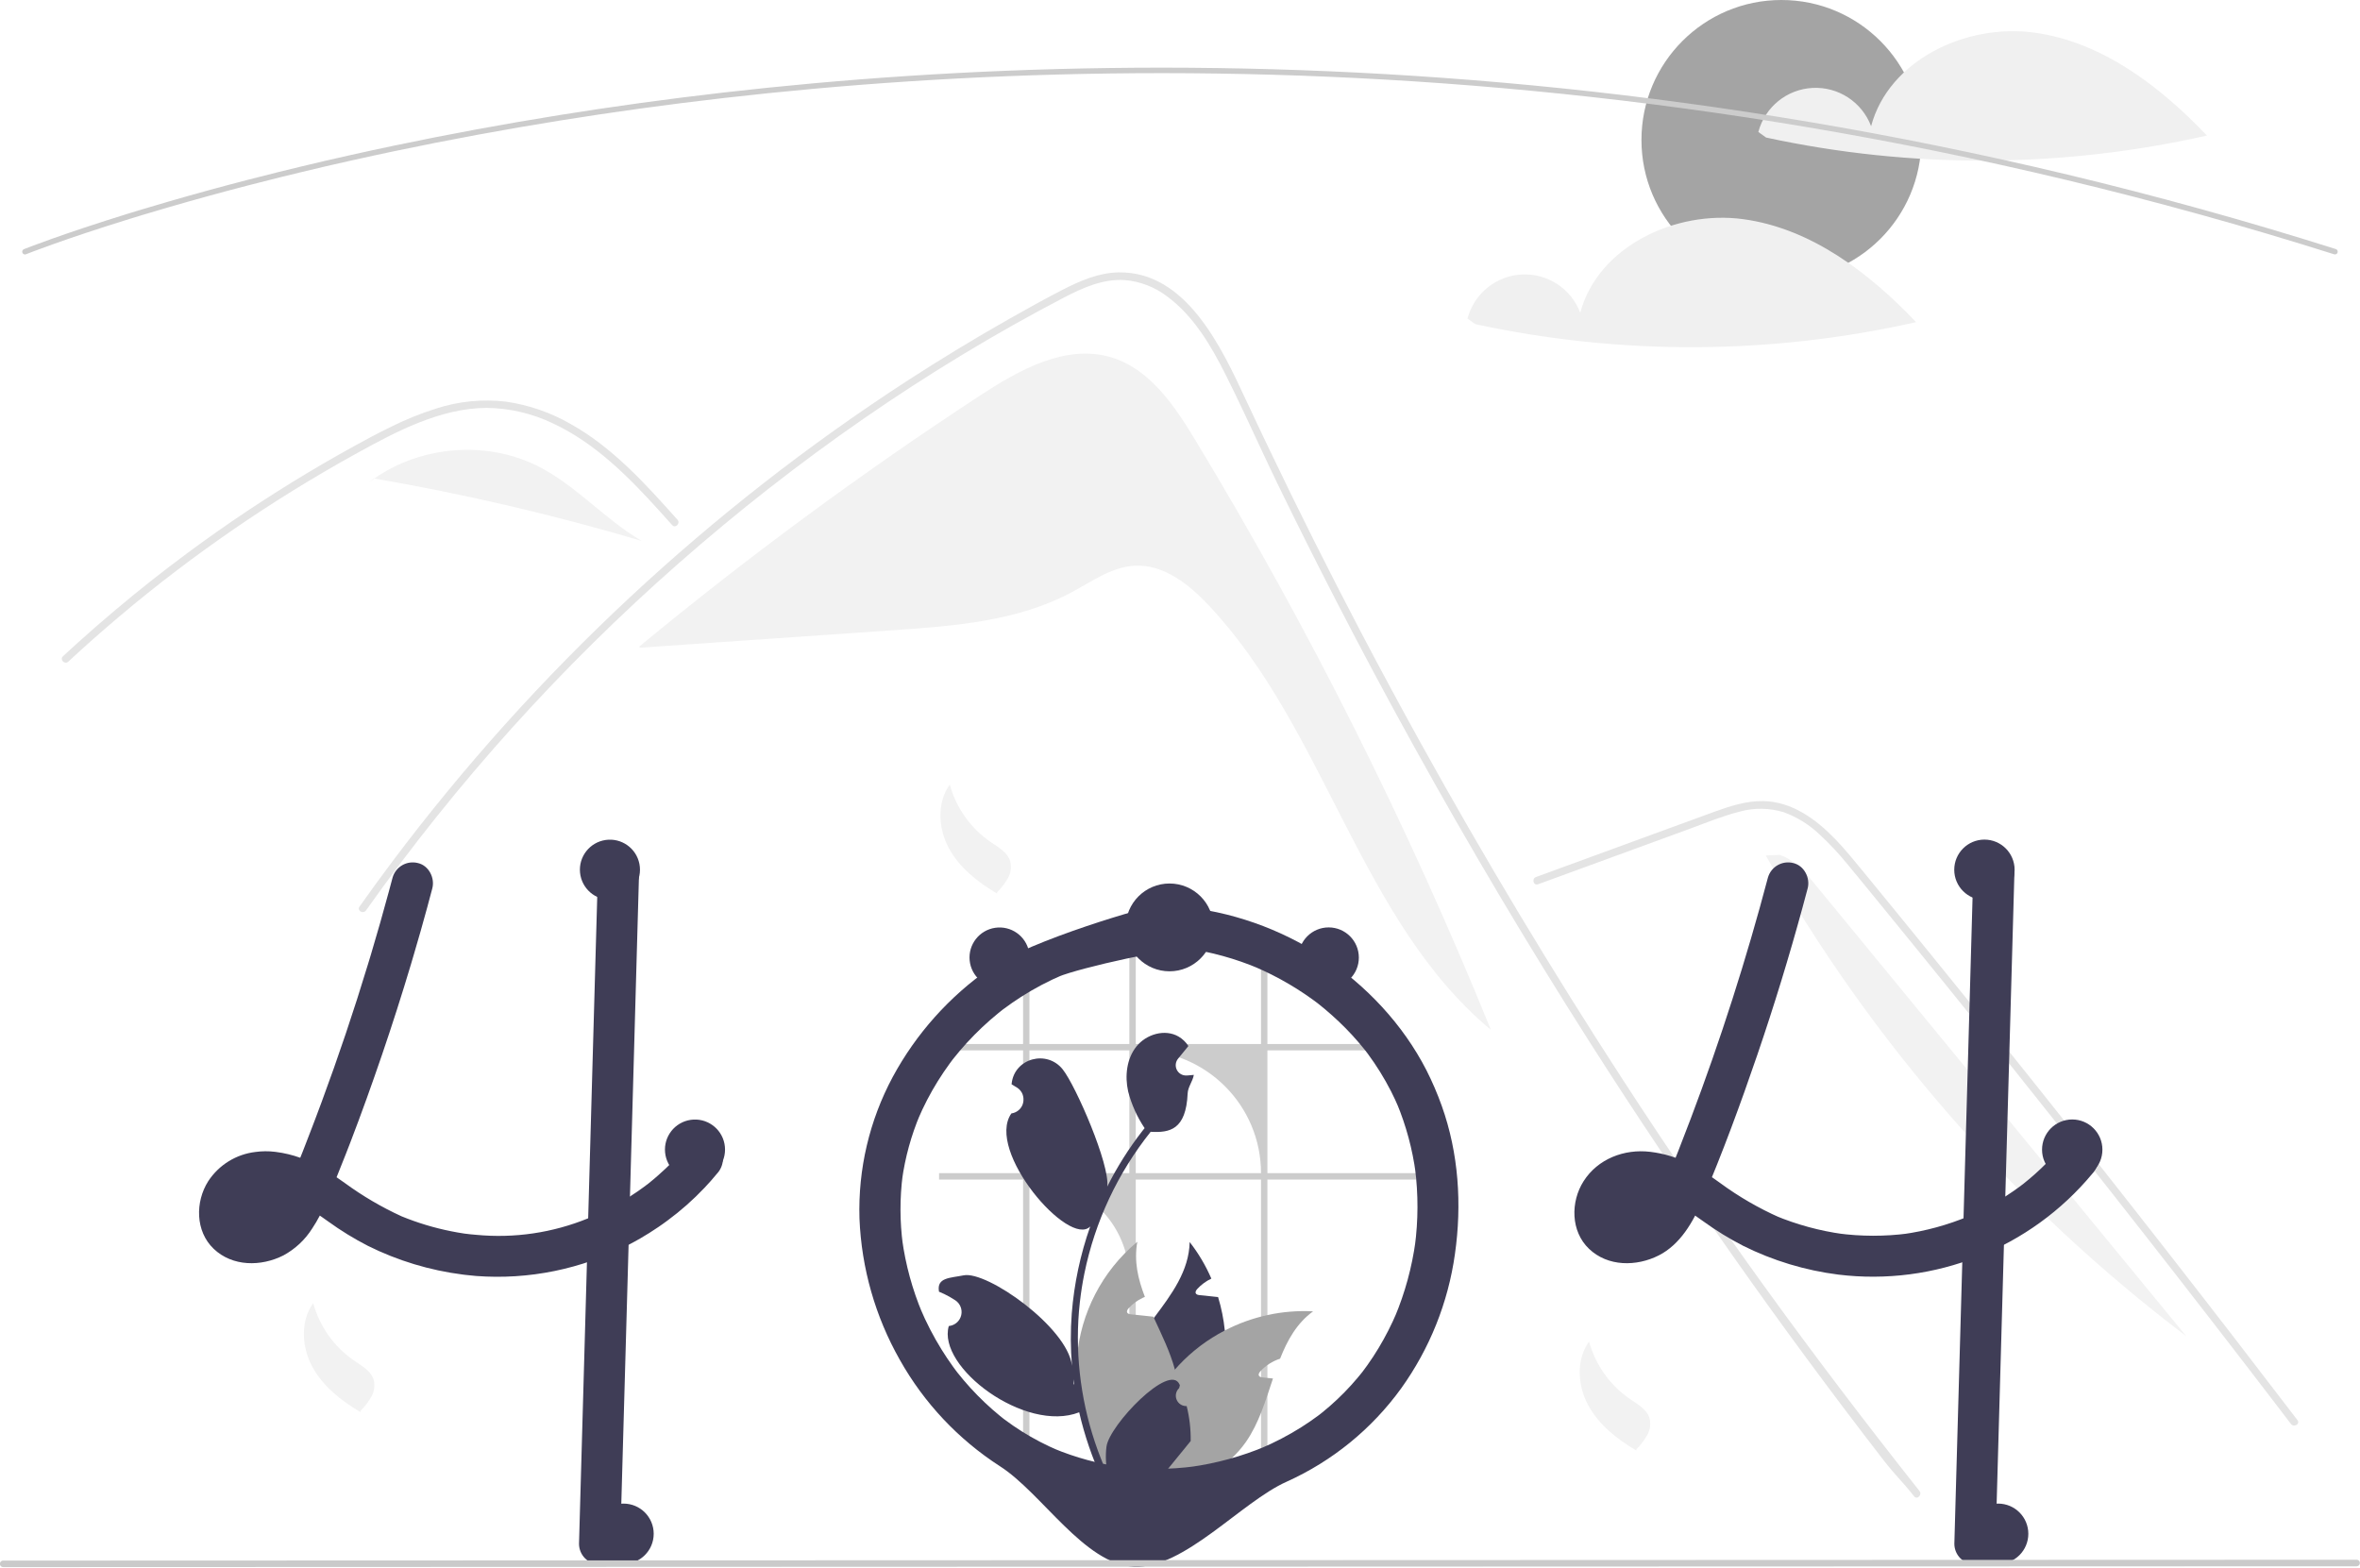
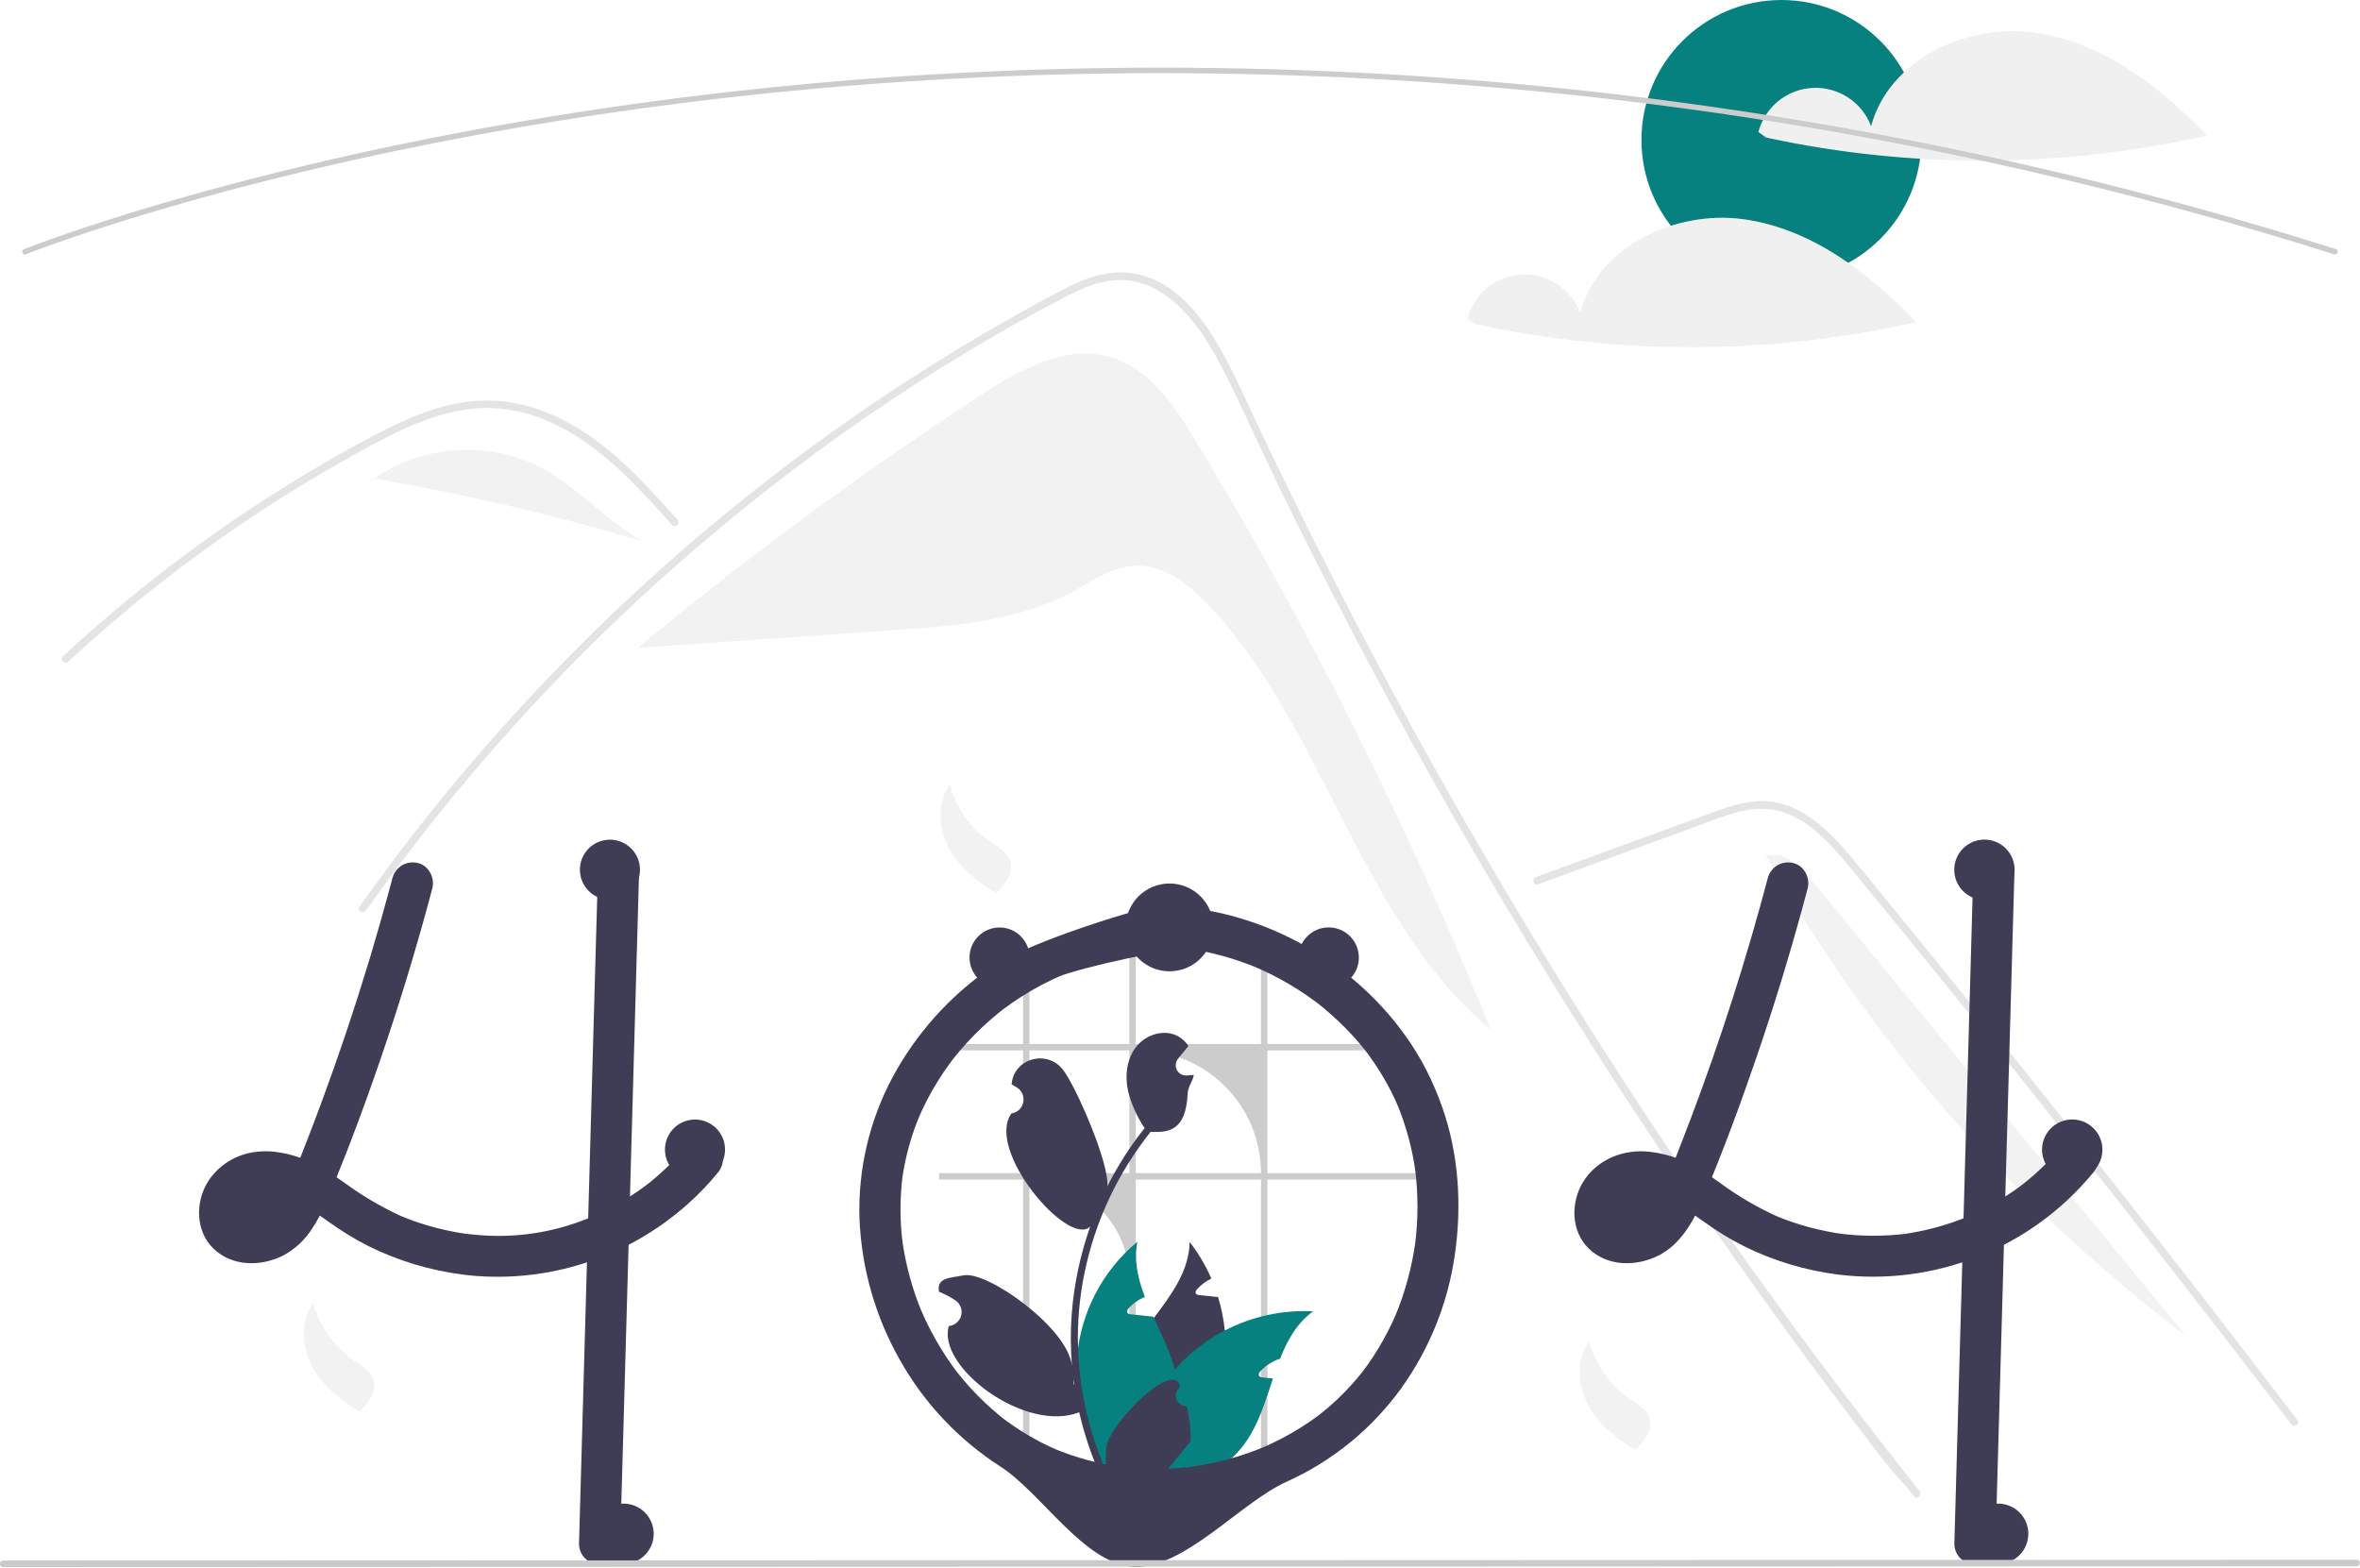
<svg xmlns="http://www.w3.org/2000/svg" data-name="Layer 1" width="860.131" height="571.148" viewBox="0 0 860.131 571.148">
  <path d="M605.67,324.953c-7.669-12.684-16.757-26.228-30.99-30.37-16.482-4.796-33.413,4.732-47.775,14.135a1392.157,1392.157,0,0,0-123.893,91.283l.043.492q46.226-3.188,92.451-6.376c22.265-1.535,45.296-3.283,64.972-13.816,7.467-3.997,14.745-9.336,23.206-9.708,10.512-.462,19.677,6.879,26.88,14.549,42.607,45.371,54.937,114.754,102.738,154.616A1516.995,1516.995,0,0,0,605.67,324.953Z" transform="translate(-169.9343 -164.426)" fill="#f2f2f2" />
  <path d="M867.571,709.781c-4.712-5.95-6.637-7.343-11.285-13.348q-56.764-73.416-106.708-151.792-33.924-53.23-64.483-108.504-14.549-26.278-28.3-52.969-10.67-20.695-20.865-41.638c-1.944-3.988-3.832-7.994-5.711-12.009-4.428-9.442-8.773-18.93-13.439-28.244-5.317-10.616-11.789-21.745-21.553-28.877a29.405,29.405,0,0,0-15.319-5.895c-7.948-.513-15.282,2.769-22.176,6.353-50.439,26.301-97.659,59.276-140.37,96.798A730.778,730.778,0,0,0,303.322,496.247c-1.008,1.439-3.392.064-2.374-1.384q6.009-8.498,12.257-16.813A734.817,734.817,0,0,1,500.805,303.064q18.248-11.826,37.183-22.542c6.362-3.603,12.752-7.16,19.251-10.497,6.371-3.273,13.137-6.215,20.416-6.325,24.77-.385,37.595,27.667,46.405,46.542q4.153,8.911,8.406,17.766,16.075,33.621,33.387,66.628,10.685,20.379,21.837,40.52,34.707,62.718,73.779,122.897c34.506,53.143,68.737,100.089,108.046,149.785C870.596,709.213,868.662,711.175,867.571,709.781Z" transform="translate(-169.9343 -164.426)" fill="#e4e4e4" />
  <path d="M414.916,355.804c-1.439-1.604-2.869-3.209-4.318-4.813-11.422-12.633-23.679-25.118-39.364-32.361a57.11,57.11,0,0,0-23.927-5.546c-8.562.028-16.932,2.273-24.843,5.418-3.74,1.494-7.398,3.19-11.001,4.996-4.116,2.072-8.159,4.281-12.183,6.509q-11.331,6.27-22.368,13.091-21.961,13.572-42.546,29.216-10.671,8.113-20.902,16.758-9.516,8.031-18.646,16.492c-1.302,1.201-3.245-.743-1.944-1.943,1.604-1.494,3.227-2.979,4.85-4.446q6.875-6.215,13.971-12.193,12.939-10.918,26.549-20.993,21.163-15.676,43.783-29.225,11.304-6.765,22.918-12.963c2.338-1.247,4.703-2.466,7.096-3.621a113.116,113.116,0,0,1,16.868-6.866,60.006,60.006,0,0,1,25.476-2.503,66.327,66.327,0,0,1,23.505,8.131c15.401,8.608,27.346,21.919,38.97,34.909C418.033,355.171,416.099,357.124,414.916,355.804Z" transform="translate(-169.9343 -164.426)" fill="#e4e4e4" />
  <path d="M730.477,486.711l36.905-13.498,18.323-6.702c5.968-2.183,11.921-4.667,18.09-6.23a28.539,28.539,0,0,1,16.374.209,37.738,37.738,0,0,1,12.771,7.917,103.64,103.64,0,0,1,10.475,11.186c3.989,4.794,7.92,9.639,11.868,14.467q24.441,29.891,48.563,60.041,24.121,30.15,47.92,60.556,23.857,30.48,47.385,61.216,2.882,3.765,5.76,7.534c1.06,1.388,3.449.02,2.375-1.388Q983.582,650.974,959.549,620.184q-24.092-30.864-48.516-61.466-24.424-30.601-49.179-60.937-6.167-7.558-12.354-15.099c-3.48-4.241-6.92-8.527-10.736-12.474-7.005-7.245-15.758-13.648-26.234-13.822-6.16-.102-12.121,1.852-17.844,3.923-6.17,2.232-12.325,4.506-18.486,6.759l-37.163,13.592-9.291,3.398c-1.649.603-.937,3.262.731,2.652Z" transform="translate(-169.9343 -164.426)" fill="#e4e4e4" />
  <path d="M366.377,334.526c-18.754-9.639-42.771-7.751-60.005,4.291a855.847,855.847,0,0,1,97.371,22.726C390.46,353.759,380.07,341.563,366.377,334.526Z" transform="translate(-169.9343 -164.426)" fill="#f2f2f2" />
  <path d="M306.188,338.784l-3.61,2.935c1.221-1.027,2.491-1.99,3.795-2.901C306.311,338.807,306.249,338.795,306.188,338.784Z" transform="translate(-169.9343 -164.426)" fill="#f2f2f2" />
  <path d="M831.549,486.846c-3.633-4.422-7.56-9.052-12.994-10.848l-5.073.2A575.436,575.436,0,0,0,966.749,651.418Q899.149,569.132,831.549,486.846Z" transform="translate(-169.9343 -164.426)" fill="#f2f2f2" />
  <path d="M516.084,450.367A37.481,37.481,0,0,0,531.015,471.325c2.82,1.92,6.157,3.762,7.122,7.035a8.379,8.379,0,0,1-.874,6.15,24.884,24.884,0,0,1-3.861,5.041l-.137.512c-6.998-4.147-13.656-9.393-17.522-16.551s-4.406-16.539.341-23.145" transform="translate(-169.9343 -164.426)" fill="#f2f2f2" />
  <path d="M749.084,653.367A37.481,37.481,0,0,0,764.015,674.325c2.82,1.92,6.157,3.762,7.122,7.035a8.379,8.379,0,0,1-.874,6.15,24.884,24.884,0,0,1-3.861,5.041l-.137.512c-6.998-4.147-13.656-9.393-17.522-16.551s-4.406-16.539.341-23.145" transform="translate(-169.9343 -164.426)" fill="#f2f2f2" />
  <path d="M284.084,639.367A37.481,37.481,0,0,0,299.015,660.325c2.82,1.92,6.157,3.762,7.122,7.035a8.379,8.379,0,0,1-.874,6.15,24.884,24.884,0,0,1-3.861,5.041l-.137.512c-6.998-4.147-13.656-9.393-17.522-16.551s-4.406-16.539.341-23.145" transform="translate(-169.9343 -164.426)" fill="#f2f2f2" />
-   <circle cx="649.249" cy="51" r="51" fill="#a4a4a4" />
+   <circle cx="649.249" cy="51" r="51" fill="#078080" />
  <path d="M911.219,176.296c-24.717-3.341-52.935,10.019-59.341,34.124a21.597,21.597,0,0,0-41.094,2.109l2.83,2.027a372.275,372.275,0,0,0,160.659-.726C957.079,195.76,935.935,179.637,911.219,176.296Z" transform="translate(-169.9343 -164.426)" fill="#f0f0f0" />
  <path d="M805.219,244.296c-24.717-3.341-52.935,10.019-59.341,34.124a21.597,21.597,0,0,0-41.094,2.109l2.83,2.027a372.275,372.275,0,0,0,160.659-.726C851.079,263.76,829.935,247.637,805.219,244.296Z" transform="translate(-169.9343 -164.426)" fill="#f0f0f0" />
  <path d="M1020.946,257.154a.982.982,0,0,1-.302-.047C756.237,173.489,523.199,184.424,374.264,208.321c-20.269,3.251-40.591,7.006-60.404,11.161-5.058,1.06-10.306,2.195-15.597,3.378-6.319,1.407-12.554,2.856-18.532,4.306q-3.873.917-7.595,1.849c-3.758.928-7.572,1.895-11.66,2.957-4.568,1.178-9.209,2.413-13.797,3.672a.442.442,0,0,1-.051.015l0.0.001c-5.183,1.415-10.338,2.871-15.323,4.325-2.698.779-5.304,1.548-7.799,2.307-.279.077-.526.151-.776.228l-.536.163c-.311.095-.617.188-.924.275l-.02.006 0.0.001-.812.252c-.968.293-1.912.579-2.841.864-24.545,7.566-38.038,12.949-38.171,13.002a1,1,0,1,1-.744-1.856c.134-.053,13.693-5.463,38.328-13.058.932-.286,1.879-.572,2.85-.866l.754-.234c.026-.01.052-.018.078-.025.305-.087.61-.18.919-.273l.537-.163c.268-.081.531-.161.801-.235,2.479-.754,5.093-1.524,7.798-2.307,4.987-1.455,10.147-2.911,15.334-4.328.016-.006.033-.01.049-.015v-.001c4.604-1.263,9.263-2.503,13.845-3.685,4.094-1.063,7.915-2.032,11.68-2.962q3.738-.93,7.609-1.853c5.985-1.451,12.233-2.902,18.563-4.312,5.299-1.184,10.556-2.322,15.622-3.383,19.843-4.162,40.198-7.923,60.497-11.179C523.096,182.415,756.467,171.463,1021.246,255.201a1.0 1,0,0,1-.301,1.953Z" transform="translate(-169.9343 -164.426)" fill="#ccc" />
  <path d="M432.923,584.266a6.729,6.729,0,0,0-1.7-2.67,6.43,6.43,0,0,0-.92-.71c-2.61-1.74-6.51-2.13-8.99,0a5.81,5.81,0,0,0-.69.71q-1.11,1.365-2.28,2.67c-1.28,1.46-2.59,2.87-3.96,4.24-.39.38-.78.77-1.18,1.15-.23.23-.46.45-.69.67-.88.84-1.78,1.65-2.69,2.45-.48.43-.96.85-1.45,1.26-.73.61-1.46,1.22-2.2,1.81-.07.05-.14.1-.21.16-.02.01-.03.03-.05.04-.01,0-.02,0-.03.02a.179.179,0,0,0-.07.05c-.22.15-.37.25-.48.34.04-.02.08-.05.12-.07-.18.14-.37.28-.55.42-1.75,1.29-3.54,2.53-5.37,3.69a99.21,99.21,0,0,1-14.22,7.55c-.33.13-.67.27-1.01.4a85.97,85.97,0,0,1-40.85,6.02q-2.13-.165-4.26-.45c-1.64-.24-3.27-.53-4.89-.86a97.932,97.932,0,0,1-18.02-5.44,118.652,118.652,0,0,1-20.66-12.12c-1-.71-2.01-1.42-3.02-2.11,1.15-2.82,2.28-5.64,3.38-8.48.55-1.37,1.08-2.74,1.6-4.12,4.09-10.63,7.93-21.36,11.61-32.13q5.58-16.365,10.53-32.92.51-1.68.99-3.36,2.595-8.745,4.98-17.53c.15-.57.31-1.13.45-1.7q.69-2.52,1.35-5.04c1-3.79-1.26-8.32-5.24-9.23a7.634,7.634,0,0,0-9.22,5.24c-.43,1.62-.86,3.23-1.3,4.85q-3.165,11.745-6.66,23.41-.51,1.68-1.02,3.36-7.71,25.41-16.93,50.31-1.11,3.015-2.25,6.01c-.37.98-.74,1.96-1.12,2.94-.73,1.93-1.48,3.86-2.23,5.79-.43,1.13-.87,2.26-1.31,3.38-.29.71-.57,1.42-.85,2.12a41.809,41.809,0,0,0-8.81-2.12l-.48-.06a27.397,27.397,0,0,0-7.01.06,23.914,23.914,0,0,0-17.24,10.66c-4.77,7.51-4.71,18.25,1.98,24.63,6.89,6.57,17.32,6.52,25.43,2.41a28.351,28.351,0,0,0,10.52-9.86,50.569,50.569,0,0,0,2.74-4.65c.21.14.42.28.63.43.8.56,1.6,1.13,2.39,1.69a111.738,111.738,0,0,0,14.51,8.91,108.359,108.359,0,0,0,34.62,10.47c.27.03.53.07.8.1,1.33.17,2.67.3,4.01.41a103.782,103.782,0,0,0,55.58-11.36q2.175-1.125,4.31-2.36,3.315-1.92,6.48-4.08c1.15-.78,2.27-1.57,3.38-2.4a101.042,101.042,0,0,0,13.51-11.95q2.355-2.475,4.51-5.11a8.061,8.061,0,0,0,2.2-5.3A7.564,7.564,0,0,0,432.923,584.266Zm-165.59,23.82c.21-.15.42-.31.62-.47C267.893,607.766,267.603,607.936,267.333,608.086Zm3.21-3.23c-.23.26-.44.52-.67.78a23.366,23.366,0,0,1-2.25,2.2c-.11.1-.23.2-.35.29a.01.01,0,0,0-.01.01,3.804,3.804,0,0,0-.42.22q-.645.39-1.32.72a17.005,17.005,0,0,1-2.71.75,16.799,16.799,0,0,1-2.13.02h-.02a14.823,14.823,0,0,1-1.45-.4c-.24-.12-.47-.26-.7-.4-.09-.08-.17-.16-.22-.21a2.44,2.44,0,0,1-.27-.29.01.01,0,0,0-.01-.01c-.11-.2-.23-.4-.34-.6a.031.031,0,0,1-.01-.02c-.08-.25-.15-.51-.21-.77a12.511,12.511,0,0,1,.01-1.37,13.467,13.467,0,0,1,.54-1.88,11.068,11.068,0,0,1,.69-1.26c.02-.04.12-.2.23-.38.01-.01.01-.01.01-.02.15-.17.3-.35.46-.51.27-.3.56-.56.85-.83a18.022,18.022,0,0,1,1.75-1.01,19.481,19.481,0,0,1,2.93-.79,24.989,24.989,0,0,1,4.41.04,30.301,30.301,0,0,1,4.1,1.01,36.945,36.945,0,0,1-2.77,4.54C270.623,604.746,270.583,604.806,270.543,604.856Zm-11.12-3.29a2.18,2.18,0,0,1-.31.39A1.409,1.409,0,0,1,259.423,601.566Z" transform="translate(-169.9343 -164.426)" fill="#3f3d56" />
  <path d="M402.863,482.136q-.135,4.71-.27,9.42-.285,10.455-.59,20.92-.315,11.775-.66,23.54-.165,6.075-.34,12.15-.465,16.365-.92,32.72c-.03,1.13-.07,2.25-.1,3.38q-.225,8.115-.45,16.23-.255,8.805-.5,17.61-.18,6.6-.37,13.21-1.35,47.895-2.7,95.79a7.648,7.648,0,0,1-7.5,7.5,7.561,7.561,0,0,1-7.5-7.5q.75-26.94,1.52-53.88.675-24.36,1.37-48.72.225-8.025.45-16.06.345-12.09.68-24.18c.03-1.13.07-2.25.1-3.38.02-.99.05-1.97.08-2.96q.66-23.475,1.32-46.96.27-9.24.52-18.49.3-10.545.6-21.08c.09-3.09.17-6.17.26-9.26a7.648,7.648,0,0,1,7.5-7.5A7.561,7.561,0,0,1,402.863,482.136Z" transform="translate(-169.9343 -164.426)" fill="#3f3d56" />
  <path d="M814.291,484.217a893.238,893.238,0,0,1-28.161,87.941c-3.007,7.946-6.083,15.877-9.371,23.712l.756-1.792a54.583,54.583,0,0,1-5.59,10.612q-.229.321-.467.636,1.166-1.49.443-.589c-.254.301-.505.602-.768.895a23.664,23.664,0,0,1-2.249,2.203q-.301.258-.612.504l.938-.729c-.109.257-.873.597-1.111.743a18.254,18.254,0,0,1-2.405,1.219l1.792-.756a19.086,19.086,0,0,1-4.231,1.161l1.994-.268a17.021,17.021,0,0,1-4.298.046l1.994.268a14.002,14.002,0,0,1-3.405-.917l1.792.756a12.012,12.012,0,0,1-1.679-.896c-.271-.177-1.105-.809-.015.025,1.133.866.146.074-.088-.156-.194-.192-.37-.4-.56-.595-.882-.905.996,1.557.397.499a18.182,18.182,0,0,1-.878-1.637l.756,1.792a11.925,11.925,0,0,1-.728-2.651l.268,1.994a13.651,13.651,0,0,1-.003-3.405l-.268,1.994a15.964,15.964,0,0,1,.995-3.68l-.756,1.792a16.729,16.729,0,0,1,1.178-2.298,6.729,6.729,0,0,1,.729-1.071c.049.016-1.269,1.513-.569.757.183-.198.354-.406.539-.602.296-.314.614-.601.926-.898,1.045-.994-1.462.966-.257.179a19.049,19.049,0,0,1,2.749-1.499l-1.792.756a20.311,20.311,0,0,1,4.995-1.34l-1.994.268a25.628,25.628,0,0,1,6.461.076l-1.994-.268a33.211,33.211,0,0,1,7.892,2.22l-1.792-.756c5.39,2.314,10.163,5.749,14.928,9.118a111.95,111.95,0,0,0,14.506,8.906,108.388,108.388,0,0,0,34.622,10.474,103.933,103.933,0,0,0,92.586-36.752,8.078,8.078,0,0,0,2.197-5.303,7.632,7.632,0,0,0-2.197-5.303c-2.752-2.526-7.949-3.239-10.607,0a95.636,95.636,0,0,1-8.107,8.727q-2.017,1.914-4.142,3.71-1.214,1.026-2.461,2.011c-.393.311-1.619,1.138.263-.197-.431.306-.845.64-1.271.955a99.269,99.269,0,0,1-20.332,11.565l1.792-.756a96.836,96.836,0,0,1-24.171,6.622l1.994-.268a97.643,97.643,0,0,1-25.754-.038l1.994.268a99.8,99.8,0,0,1-24.857-6.77l1.792.756a116.025,116.025,0,0,1-21.736-12.591,86.877,86.877,0,0,0-11.113-6.994,42.824,42.824,0,0,0-14.438-4.389c-9.439-1.111-19.057,2.566-24.246,10.72-4.776,7.505-4.714,18.244,1.974,24.625,6.888,6.572,17.318,6.517,25.436,2.406,7.817-3.959,12.513-12.185,15.815-19.942,7.431-17.455,14.01-35.314,20.14-53.263q9.097-26.637,16.499-53.813.917-3.366,1.807-6.739c1.001-3.789-1.261-8.32-5.238-9.226a7.633,7.633,0,0,0-9.226,5.238Z" transform="translate(-169.9343 -164.426)" fill="#3f3d56" />
  <path d="M889.124,482.136l-2.7,95.793-2.685,95.294-1.518,53.884a7.565,7.565,0,0,0,7.5,7.5,7.649,7.649,0,0,0,7.5-7.5l2.7-95.793,2.685-95.294,1.518-53.884a7.565,7.565,0,0,0-7.5-7.5,7.649,7.649,0,0,0-7.5,7.5Z" transform="translate(-169.9343 -164.426)" fill="#3f3d56" />
  <path d="M629.526,700.361h2.329V594.319h54.329v-2.323H631.855V547.252H673.81q-.923-1.173-1.899-2.317H631.855V515.382c-.77-.328-1.547-.645-2.329-.944V544.935h-45.652V507.07c-.782.036-1.553.09-2.329.155v37.71h-36.42V516.684c-.782.346-1.553.711-2.317,1.093V544.935h-30.616v2.317h30.616v44.744h-30.616v2.323h30.616V700.361h2.317V594.319a36.413,36.413,0,0,1,36.42,36.42v69.622h2.329V594.319h45.652Zm-84.401-108.365V547.252h36.42v44.744Zm38.749,0V547.252h.914a44.741,44.741,0,0,1,44.738,44.744Z" transform="translate(-169.9343 -164.426)" opacity="0.2" />
  <path d="M615.303,668.566a63.059,63.059,0,0,1-20.05,33.7c-.74.64-1.48,1.26-2.25,1.87q-2.805.255-5.57.52c-1.53.14-3.04.29-4.54.43l-.27.03-.19-1.64-.76-6.64a37.623,37.623,0,0,1-3.3-32.44c2.64-7.12,7.42-13.41,12.12-19.65,6.49-8.62,12.8-17.14,13.03-27.65a60.544,60.544,0,0,1,7.9,13.33,16.432,16.432,0,0,0-5.12,3.77c-.41.45-.82,1.08-.54,1.62.24.46.84.57,1.36.63,1.25.13,2.51.26,3.76.39,1,.11,2,.21,3,.32a63.99,63.99,0,0,1,2.45,12.18A61.189,61.189,0,0,1,615.303,668.566Z" transform="translate(-169.9343 -164.426)" fill="#3f3d56" />
-   <path d="M648.503,642.356c-5.9,4.29-9.35,10.46-12.03,17.26a16.628,16.628,0,0,0-7.17,4.58c-.41.45-.82,1.08-.54,1.62.24.46.84.57,1.36.63,1.25.13,2.51.26,3.76.39-2.68,8.04-5.14,16.36-9.88,23.15a36.989,36.989,0,0,1-12.03,10.91,38.492,38.492,0,0,1-4.02,1.99q-7.62.585-14.95,1.25-2.805.255-5.57.52c-1.53.14-3.04.29-4.54.43q-.015-.825,0-1.65a63.304,63.304,0,0,1,15.25-39.86c.45-.52.91-1.03,1.38-1.54a61.792,61.792,0,0,1,16.81-12.7A62.654,62.654,0,0,1,648.503,642.356Z" transform="translate(-169.9343 -164.426)" fill="#a4a4a4" />
-   <path d="M589.163,699.526l-1.15,3.4-.58,1.73c-1.53.14-3.04.29-4.54.43l-.27.03c-1.66.17-3.31.34-4.96.51-.43-.5-.86-1.01-1.28-1.53a62.03,62.03,0,0,1,8.07-87.11c-1.32,6.91.22,13.53,2.75,20.1-.27.11-.53.22-.78.34a16.432,16.432,0,0,0-5.12,3.77c-.41.45-.82,1.08-.54,1.62.24.46.84.57,1.36.63,1.25.13,2.51.26,3.76.39,1,.11,2,.21,3,.32q.705.075,1.41.15c.07.15.13.29.2.44,2.85,6.18,5.92,12.39,7.65,18.83a43.666,43.666,0,0,1,1.02,4.91A37.604,37.604,0,0,1,589.163,699.526Z" transform="translate(-169.9343 -164.426)" fill="#a4a4a4" />
+   <path d="M648.503,642.356c-5.9,4.29-9.35,10.46-12.03,17.26a16.628,16.628,0,0,0-7.17,4.58c-.41.45-.82,1.08-.54,1.62.24.46.84.57,1.36.63,1.25.13,2.51.26,3.76.39-2.68,8.04-5.14,16.36-9.88,23.15a36.989,36.989,0,0,1-12.03,10.91,38.492,38.492,0,0,1-4.02,1.99q-7.62.585-14.95,1.25-2.805.255-5.57.52c-1.53.14-3.04.29-4.54.43q-.015-.825,0-1.65a63.304,63.304,0,0,1,15.25-39.86c.45-.52.91-1.03,1.38-1.54a61.792,61.792,0,0,1,16.81-12.7A62.654,62.654,0,0,1,648.503,642.356Z" transform="translate(-169.9343 -164.426)" fill="#078080" />
+   <path d="M589.163,699.526l-1.15,3.4-.58,1.73c-1.53.14-3.04.29-4.54.43l-.27.03c-1.66.17-3.31.34-4.96.51-.43-.5-.86-1.01-1.28-1.53a62.03,62.03,0,0,1,8.07-87.11c-1.32,6.91.22,13.53,2.75,20.1-.27.11-.53.22-.78.34a16.432,16.432,0,0,0-5.12,3.77c-.41.45-.82,1.08-.54,1.62.24.46.84.57,1.36.63,1.25.13,2.51.26,3.76.39,1,.11,2,.21,3,.32q.705.075,1.41.15c.07.15.13.29.2.44,2.85,6.18,5.92,12.39,7.65,18.83a43.666,43.666,0,0,1,1.02,4.91A37.604,37.604,0,0,1,589.163,699.526Z" transform="translate(-169.9343 -164.426)" fill="#078080" />
  <path d="M689.821,554.487c-8.609-16.792-21.946-30.921-37.632-41.304a114.237,114.237,0,0,0-52.563-18.38q-3.69-.335-7.399-.393c-2.921-.044-46.866,12.632-61.587,22.982a114.295,114.295,0,0,0-35.333,39.527,102.5,102.5,0,0,0-12.126,51.633,113.564,113.564,0,0,0,14.703,51.476,110.475,110.475,0,0,0,36.444,38.746C549.667,708.561,565.074,734.51,583.183,735.426c18.246.923,39.054-23.555,55.695-30.987a104.425,104.425,0,0,0,41.726-34.005,110.25,110.25,0,0,0,19.599-48.948c2.574-18.083,1.374-36.733-4.801-54.016a111.86,111.86,0,0,0-5.58-12.983c-1.78-3.505-6.996-4.796-10.261-2.691a7.68,7.68,0,0,0-2.691,10.261q1.568,3.088,2.915,6.278l-.756-1.792a101.151,101.151,0,0,1,6.876,25.538l-.268-1.994a109.229,109.229,0,0,1-.066,28.683l.268-1.994a109.734,109.734,0,0,1-7.555,27.674l.756-1.792a104.212,104.212,0,0,1-6.672,13.098q-1.923,3.186-4.081,6.222c-.632.888-1.283,1.761-1.939,2.631-.856,1.136,1.167-1.483.282-.369-.151.19-.3.38-.452.569q-.681.852-1.382,1.688a93.613,93.613,0,0,1-10.176,10.384q-1.366,1.192-2.778,2.331c-.469.378-.932.773-1.421,1.125.019-.013,1.58-1.199.656-.511-.29.216-.579.436-.87.652q-2.91,2.156-5.974,4.092a103.485,103.485,0,0,1-14.756,7.713l1.792-.756a109.215,109.215,0,0,1-27.597,7.552l1.994-.268a108.154,108.154,0,0,1-28.589.051l1.994.268a99.835,99.835,0,0,1-25.095-6.784l1.792.756a93.643,93.643,0,0,1-13.416-6.991q-3.174-2-6.184-4.247c-.286-.214-.57-.43-.855-.645-.915-.691.658.51.67.518a19.169,19.169,0,0,1-1.535-1.225q-1.454-1.184-2.861-2.422a101.989,101.989,0,0,1-10.493-10.709q-1.213-1.434-2.374-2.911c-.335-.426-.947-1.29.404.529-.178-.239-.362-.474-.542-.712q-.647-.858-1.276-1.728-2.203-3.048-4.188-6.246a109.29,109.29,0,0,1-7.805-15.108l.756,1.792a106.588,106.588,0,0,1-7.34-26.837l.268,1.994a97.866,97.866,0,0,1-.048-25.636l-.268,1.994A94.673,94.673,0,0,1,505.276,570.55l-.756,1.792a101.557,101.557,0,0,1,7.195-13.856q2.066-3.323,4.378-6.485.525-.718,1.062-1.428c.324-.428,1.215-1.493-.305.388.149-.184.293-.374.439-.56q1.269-1.608,2.6-3.165A107.402,107.402,0,0,1,530.772,536.215q1.474-1.292,2.995-2.529.691-.562,1.391-1.113c.187-.147.376-.291.562-.439-1.997,1.59-.555.433-.102.093q3.134-2.348,6.435-4.461a103.644,103.644,0,0,1,15.387-8.108l-1.792.756c7.76-3.258,42.141-10.949,48.394-10.11l-1.994-.268A106.225,106.225,0,0,1,628.768,517.419l-1.792-.756a110.313,110.313,0,0,1,12.6,6.329q3.043,1.784,5.967,3.763,1.384.937,2.738,1.915.677.489,1.346.989c.248.185.494.373.741.558,1.039.779-1.431-1.128-.342-.267a110.843,110.843,0,0,1,10.368,9.253q2.401,2.445,4.637,5.045,1.147,1.334,2.246,2.708c.364.455,1.605,2.101.084.085.372.493.747.982,1.114,1.479a97.977,97.977,0,0,1,8.392,13.538c1.793,3.498,6.987,4.802,10.261,2.691A7.677,7.677,0,0,0,689.821,554.487Z" transform="translate(-169.9343 -164.426)" fill="#3f3d56" />
  <path d="M602.431,676.882a3.78,3.78,0,0,1-2.739-6.551c.095-.379.164-.651.259-1.03q-.051-.124-.103-.247c-3.48-8.298-25.685,14.833-26.645,22.632a30.029,30.029,0,0,0,.527,10.328A120.392,120.392,0,0,1,562.778,652.01a116.202,116.202,0,0,1,.721-12.963q.597-5.293,1.657-10.511a121.787,121.787,0,0,1,24.151-51.616c6.874.384,12.898-.663,13.48-13.985.103-2.37,1.861-4.422,2.248-6.756-.656.086-1.323.14-1.979.183-.204.011-.42.021-.624.032l-.077.003a3.745,3.745,0,0,1-3.076-6.101q.425-.523.851-1.046c.43-.538.871-1.065,1.302-1.603a1.865,1.865,0,0,0,.14-.161c.495-.613.99-1.216,1.485-1.829a10.829,10.829,0,0,0-3.55-3.432c-4.959-2.905-11.801-.893-15.384,3.593-3.593,4.486-4.271,10.779-3.023,16.384a43.398,43.398,0,0,0,6.003,13.383c-.269.344-.549.678-.818,1.022a122.574,122.574,0,0,0-12.794,20.268c1.016-7.939-11.412-36.608-16.218-42.681-5.773-7.294-17.611-4.111-18.628,5.136q-.015.134-.029.268,1.071.604,2.096,1.282a5.127,5.127,0,0,1-2.067,9.33l-.105.016c-9.556,13.644,21.077,49.155,28.745,41.181a125.11,125.11,0,0,0-6.734,31.693,118.664,118.664,0,0,0,.086,19.16l-.032-.226C558.902,648.154,529.674,627.514,521.139,629.233c-4.917.99-9.76.765-9.013,5.725q.018.119.036.237a34.442,34.442,0,0,1,3.862,1.861q1.071.604,2.096,1.282a5.127,5.127,0,0,1-2.067,9.33l-.105.016c-.075.011-.14.022-.215.032-4.35,14.966,27.907,39.12,47.518,31.435h.011a125.075,125.075,0,0,0,8.402,24.528H601.679c.108-.334.204-.678.301-1.011a34.102,34.102,0,0,1-8.305-.495c2.227-2.733,4.454-5.487,6.681-8.219a1.861,1.861,0,0,0,.14-.161c1.13-1.398,2.27-2.786,3.399-4.185l.001-.002a49.952,49.952,0,0,0-1.464-12.725Zm-34.371-67.613.016-.021-.016.043Zm-6.648,59.932-.258-.581c.011-.42.011-.839,0-1.269,0-.118-.021-.237-.021-.355.097.742.183,1.485.29,2.227Z" transform="translate(-169.9343 -164.426)" fill="#3f3d56" />
  <circle cx="95.249" cy="439" r="11" fill="#3f3d56" />
  <circle cx="227.249" cy="559" r="11" fill="#3f3d56" />
  <circle cx="728.249" cy="559" r="11" fill="#3f3d56" />
  <circle cx="755.249" cy="419" r="11" fill="#3f3d56" />
  <circle cx="723.249" cy="317" r="11" fill="#3f3d56" />
  <path d="M434.183,583.426a10.949,10.949,0,1,1-.21-2.16A10.992,10.992,0,0,1,434.183,583.426Z" transform="translate(-169.9343 -164.426)" fill="#3f3d56" />
  <circle cx="484.249" cy="349" r="11" fill="#3f3d56" />
  <path d="M545.183,513.426a10.949,10.949,0,1,1-.21-2.16A10.992,10.992,0,0,1,545.183,513.426Z" transform="translate(-169.9343 -164.426)" fill="#3f3d56" />
  <path d="M403.183,481.426a10.949,10.949,0,1,1-.21-2.16A10.992,10.992,0,0,1,403.183,481.426Z" transform="translate(-169.9343 -164.426)" fill="#3f3d56" />
  <circle cx="599.249" cy="443" r="11" fill="#3f3d56" />
  <circle cx="426.249" cy="338" r="16" fill="#3f3d56" />
  <path d="M1028.875,735.267l-857.75.307a1.191,1.191,0,1,1,0-2.381l857.75-.307a1.191,1.191,0,0,1,0,2.381Z" transform="translate(-169.9343 -164.426)" fill="#cacaca" />
</svg>
